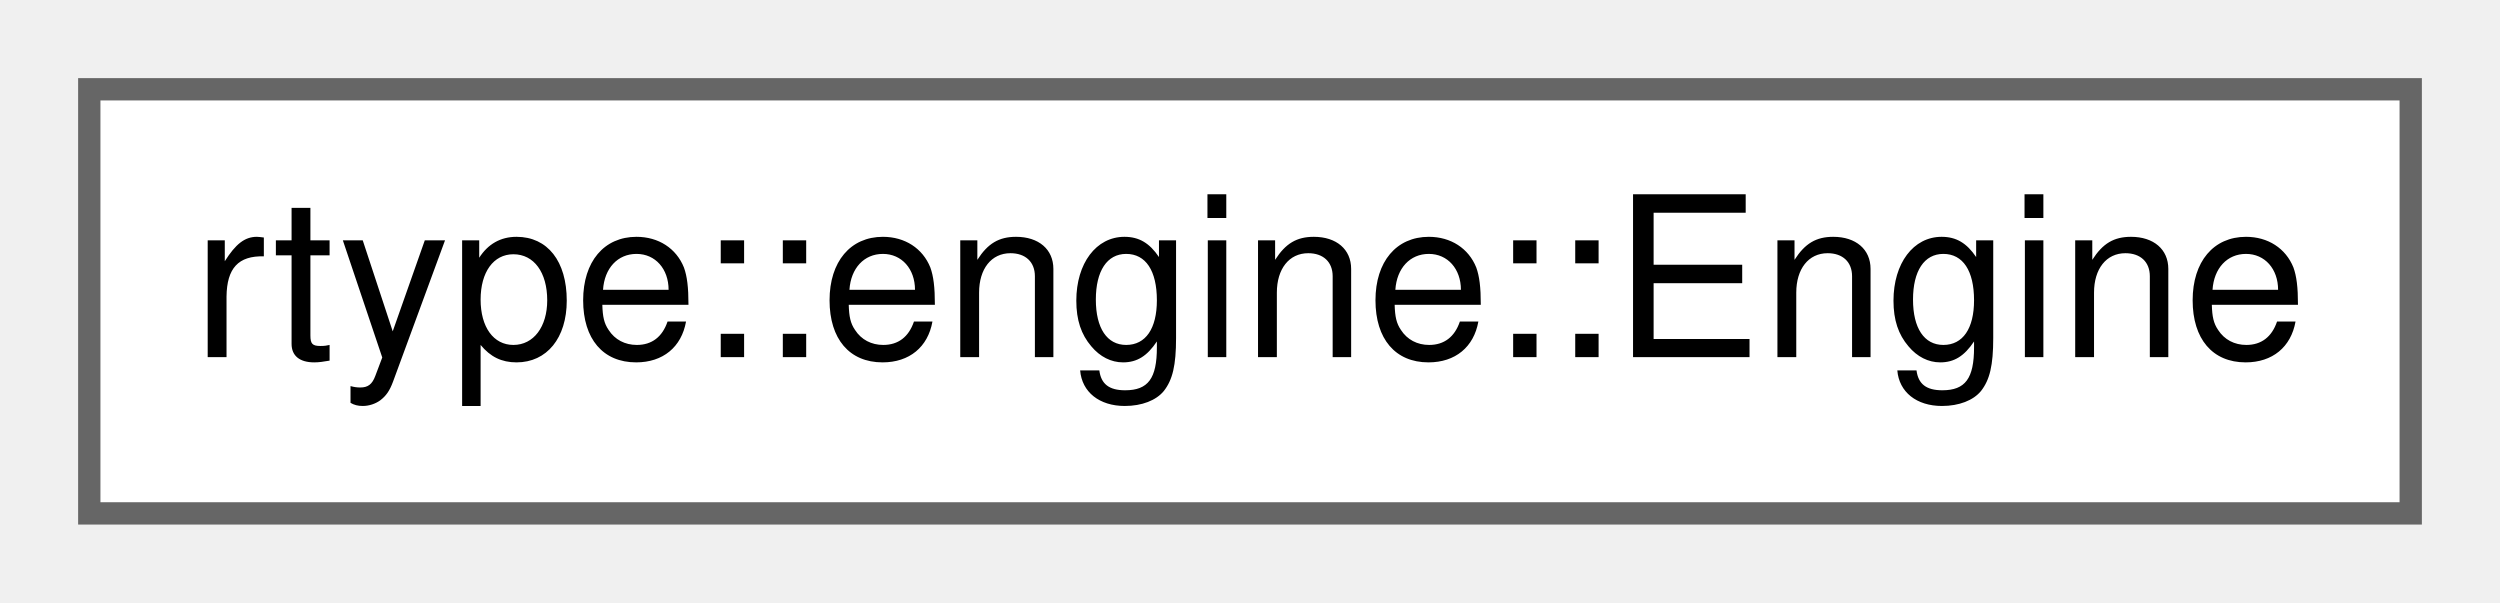
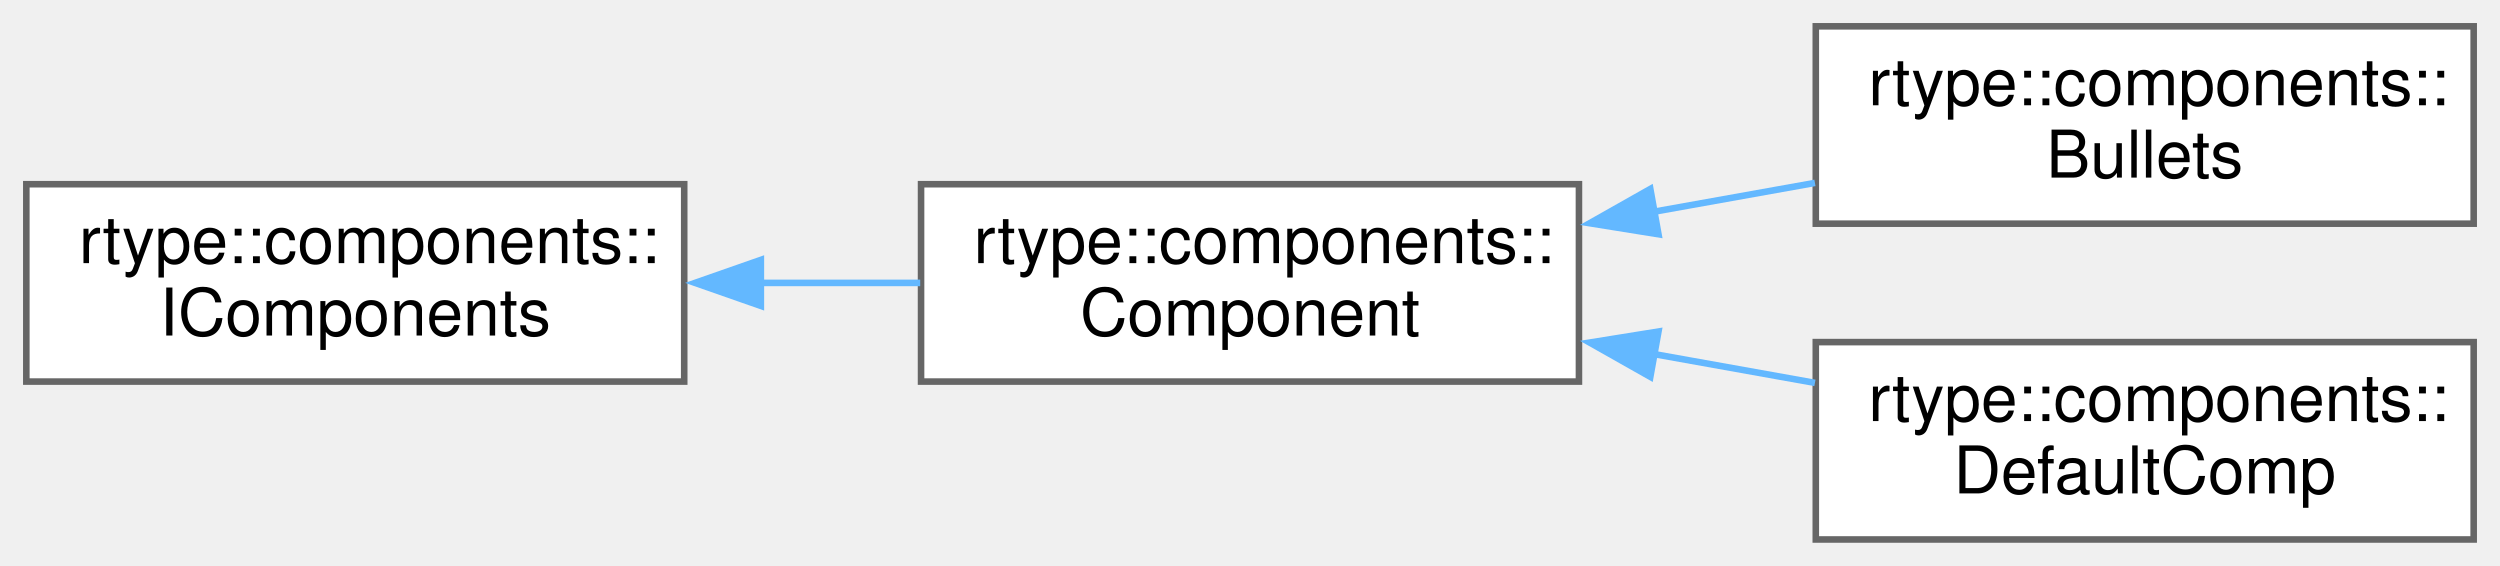
- <svg xmlns="http://www.w3.org/2000/svg" xmlns:xlink="http://www.w3.org/1999/xlink" width="112pt" height="27pt" viewBox="0.00 0.00 112.00 27.00">
-   <g id="graph0" class="graph" transform="scale(1 1) rotate(0) translate(4 23)">
+ <svg xmlns="http://www.w3.org/2000/svg" xmlns:xlink="http://www.w3.org/1999/xlink" width="380pt" height="86pt" viewBox="0.00 0.00 380.00 86.00">
+   <g id="graph0" class="graph" transform="scale(1 1) rotate(0) translate(4 82)">
    <g id="node1" class="node">
      <g id="a_node1">
-         <a xlink:href="classrtype_1_1engine_1_1Engine.html" target="_top" xlink:title=" ">
-           <polygon fill="white" stroke="#666666" points="104,-19 0,-19 0,0 104,0 104,-19" />
-           <text text-anchor="middle" x="52" y="-7" font-family="Helvetica,sans-Serif" font-size="10.00">rtype::engine::Engine</text>
+         <a xlink:href="classrtype_1_1components_1_1IComponents.html" target="_top" xlink:title=" ">
+           <polygon fill="white" stroke="#666666" points="100,-54 0,-54 0,-24 100,-24 100,-54" />
+           <text text-anchor="start" x="8" y="-42" font-family="Helvetica,sans-Serif" font-size="10.00">rtype::components::</text>
+           <text text-anchor="middle" x="50" y="-31" font-family="Helvetica,sans-Serif" font-size="10.00">IComponents</text>
        </a>
      </g>
    </g>
+     <g id="node2" class="node">
+       <g id="a_node2">
+         <a xlink:href="classrtype_1_1components_1_1Component.html" target="_top" xlink:title=" ">
+           <polygon fill="white" stroke="#666666" points="236,-54 136,-54 136,-24 236,-24 236,-54" />
+           <text text-anchor="start" x="144" y="-42" font-family="Helvetica,sans-Serif" font-size="10.00">rtype::components::</text>
+           <text text-anchor="middle" x="186" y="-31" font-family="Helvetica,sans-Serif" font-size="10.00">Component</text>
+         </a>
+       </g>
+     </g>
+     <g id="edge1" class="edge">
+       <path fill="none" stroke="#63b8ff" d="M111.52,-39C119.67,-39 127.95,-39 135.87,-39" />
+       <polygon fill="#63b8ff" stroke="#63b8ff" points="111.65,-35.5 101.65,-39 111.65,-42.5 111.65,-35.5" />
+     </g>
+     <g id="node3" class="node">
+       <g id="a_node3">
+         <a xlink:href="classrtype_1_1components_1_1Bullets.html" target="_top" xlink:title="This class is the base class for all the bullets.">
+           <polygon fill="white" stroke="#666666" points="372,-78 272,-78 272,-48 372,-48 372,-78" />
+           <text text-anchor="start" x="280" y="-66" font-family="Helvetica,sans-Serif" font-size="10.00">rtype::components::</text>
+           <text text-anchor="middle" x="322" y="-55" font-family="Helvetica,sans-Serif" font-size="10.00">Bullets</text>
+         </a>
+       </g>
+     </g>
+     <g id="edge2" class="edge">
+       <path fill="none" stroke="#63b8ff" d="M247.24,-49.79C255.48,-51.27 263.86,-52.77 271.87,-54.2" />
+       <polygon fill="#63b8ff" stroke="#63b8ff" points="248.09,-46.39 237.63,-48.07 246.85,-53.28 248.09,-46.39" />
+     </g>
+     <g id="node4" class="node">
+       <g id="a_node4">
+         <a xlink:href="classrtype_1_1components_1_1DefaultComp.html" target="_top" xlink:title=" ">
+           <polygon fill="white" stroke="#666666" points="372,-30 272,-30 272,0 372,0 372,-30" />
+           <text text-anchor="start" x="280" y="-18" font-family="Helvetica,sans-Serif" font-size="10.00">rtype::components::</text>
+           <text text-anchor="middle" x="322" y="-7" font-family="Helvetica,sans-Serif" font-size="10.00">DefaultComp</text>
+         </a>
+       </g>
+     </g>
+     <g id="edge3" class="edge">
+       <path fill="none" stroke="#63b8ff" d="M247.24,-28.21C255.48,-26.73 263.86,-25.23 271.87,-23.8" />
+       <polygon fill="#63b8ff" stroke="#63b8ff" points="246.85,-24.72 237.63,-29.93 248.09,-31.61 246.85,-24.72" />
+     </g>
  </g>
</svg>
